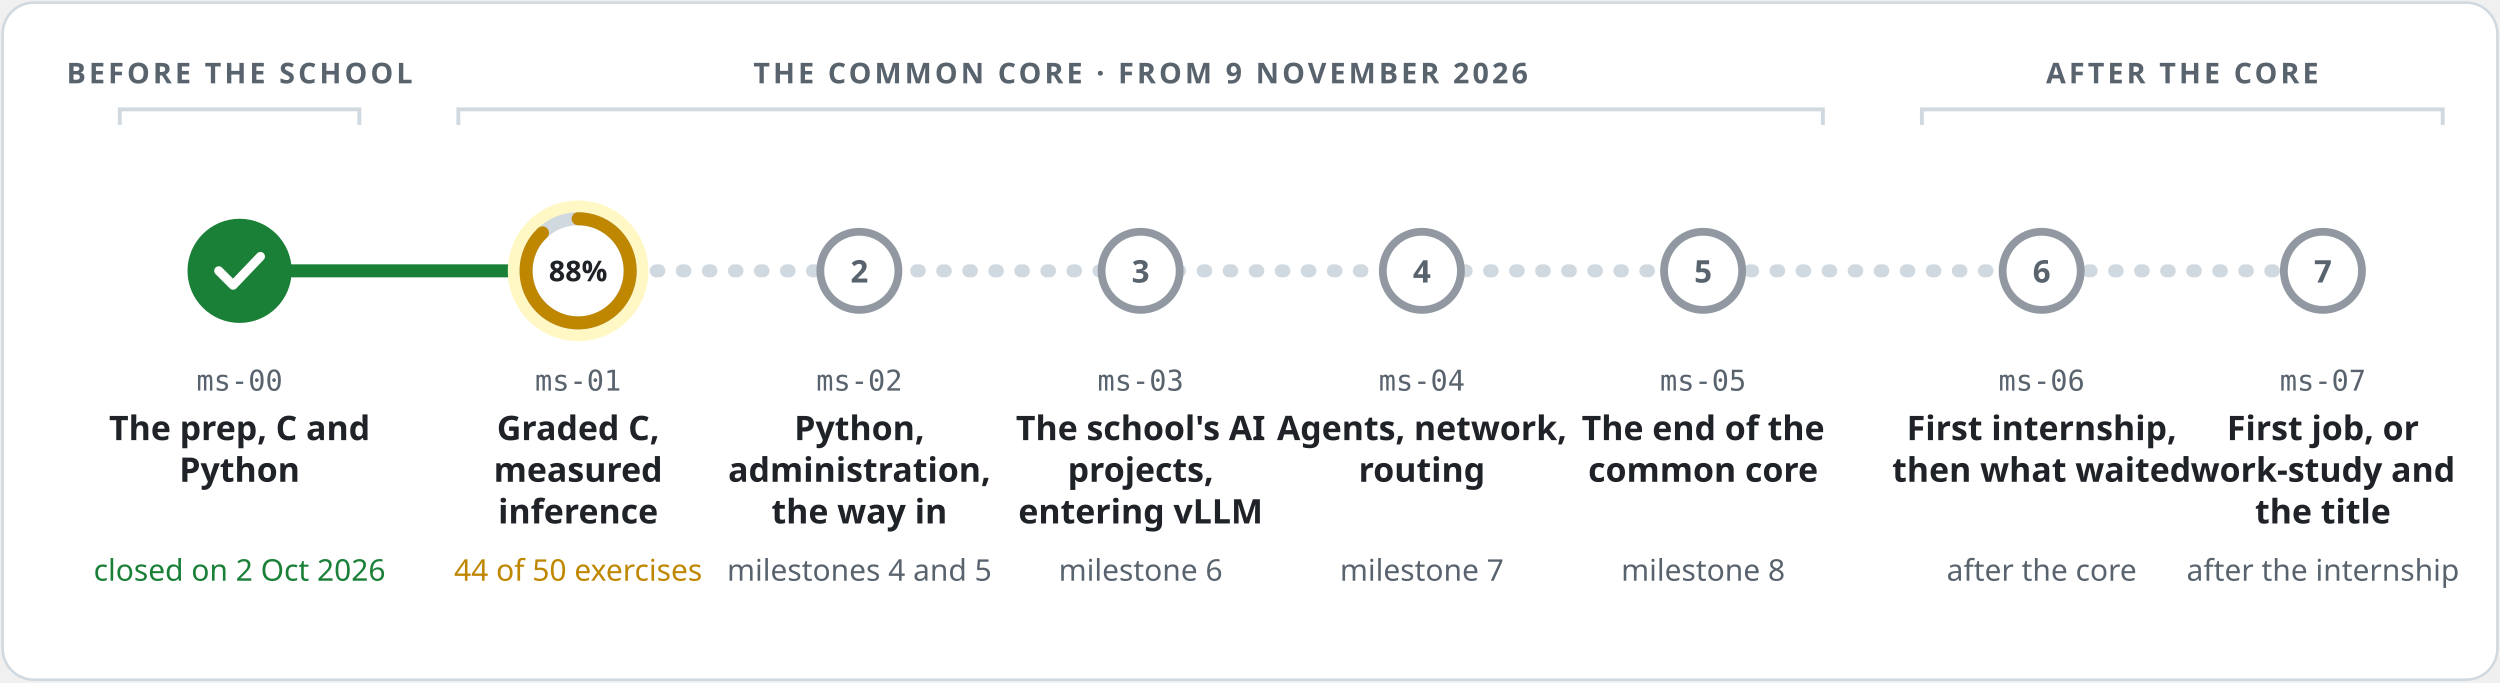
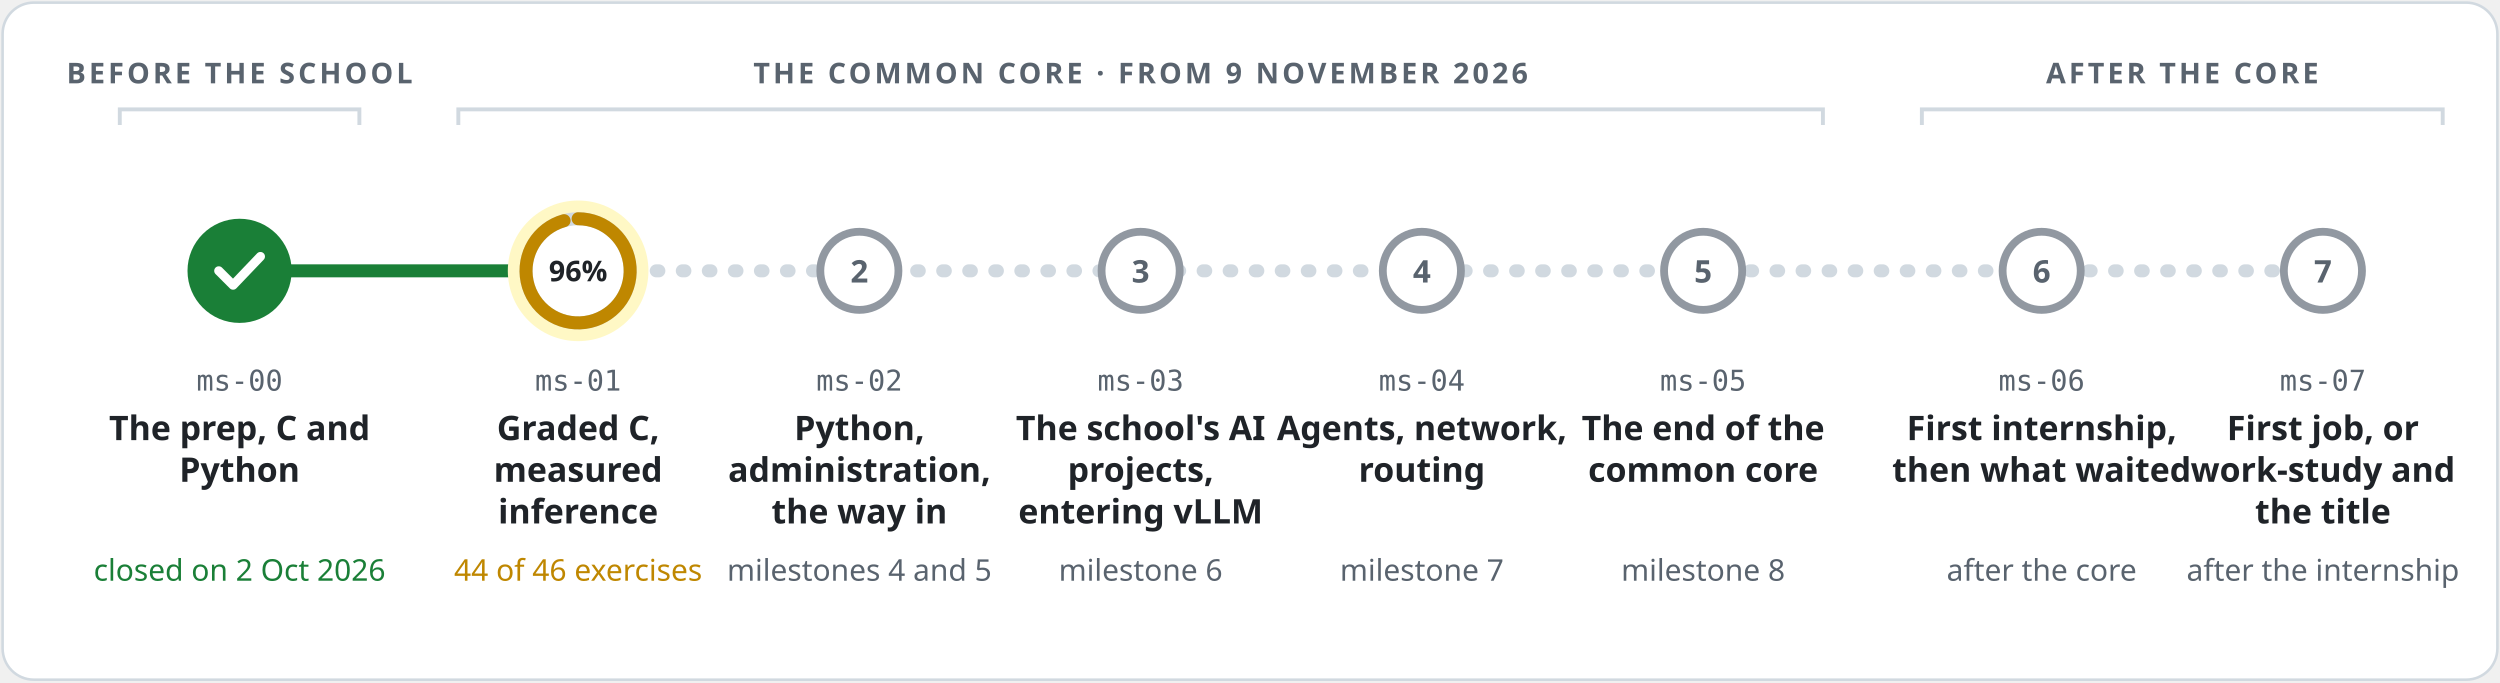
- <svg xmlns="http://www.w3.org/2000/svg" width="960" height="262" viewBox="0 0 960 262" role="img" aria-label="The roadmap: ms-00-prepa, closed on 2 Oct 2026; ms-01-inference, 44 of 50 exercises; ms-02-infrastructure, milestones 4 and 5; ms-03-contribution, milestone 6; ms-04-agents-reseau, milestone 7; ms-05-fin-tronc-commun, milestone 8; ms-06-apres-tronc, after the core; ms-07-alternance, after the internship">
+ <svg xmlns="http://www.w3.org/2000/svg" width="960" height="262" viewBox="0 0 960 262" role="img" aria-label="The roadmap: ms-00-prepa, closed on 2 Oct 2026; ms-01-inference, 44 of 46 exercises; ms-02-infrastructure, milestones 4 and 5; ms-03-contribution, milestone 6; ms-04-agents-reseau, milestone 7; ms-05-fin-tronc-commun, milestone 8; ms-06-apres-tronc, after the core; ms-07-alternance, after the internship">
  <rect x="1" y="1" width="958" height="260" rx="12" fill="#ffffff" stroke="#d1d9e0" />
  <path d="M46 48 V42 H138 V48" fill="none" stroke="#d1d9e0" stroke-width="1.5" />
  <text x="92" y="32" text-anchor="middle" font-family="-apple-system, BlinkMacSystemFont, 'Segoe UI', 'Noto Sans', Helvetica, Arial, sans-serif" font-size="11" font-weight="600" letter-spacing="1.2" fill="#59636e">BEFORE THE SCHOOL</text>
  <path d="M176 48 V42 H700 V48" fill="none" stroke="#d1d9e0" stroke-width="1.5" />
  <text x="438" y="32" text-anchor="middle" font-family="-apple-system, BlinkMacSystemFont, 'Segoe UI', 'Noto Sans', Helvetica, Arial, sans-serif" font-size="11" font-weight="600" letter-spacing="1.2" fill="#59636e">THE COMMON CORE · FROM 9 NOVEMBER 2026</text>
  <path d="M738 48 V42 H938 V48" fill="none" stroke="#d1d9e0" stroke-width="1.5" />
  <text x="838" y="32" text-anchor="middle" font-family="-apple-system, BlinkMacSystemFont, 'Segoe UI', 'Noto Sans', Helvetica, Arial, sans-serif" font-size="11" font-weight="600" letter-spacing="1.2" fill="#59636e">AFTER THE CORE</text>
  <path d="M92 104 H222" stroke="#1a7f37" stroke-width="5" stroke-linecap="round" />
  <path d="M222 104 H892" stroke="#d1d9e0" stroke-width="5" stroke-linecap="round" stroke-dasharray="1 9" />
  <circle cx="92" cy="104" r="20" fill="#1a7f37" />
  <path d="M84 104 l5.5 5.5 l10.5 -11" fill="none" stroke="#fff" stroke-width="3.5" stroke-linecap="round" stroke-linejoin="round" />
  <text x="92" y="150" text-anchor="middle" font-family="ui-monospace, SFMono-Regular, 'SF Mono', Menlo, Consolas, monospace" font-size="11" fill="#59636e">ms-00</text>
  <text x="92" y="169" text-anchor="middle" font-family="-apple-system, BlinkMacSystemFont, 'Segoe UI', 'Noto Sans', Helvetica, Arial, sans-serif" font-size="13" font-weight="600" fill="#1f2328">The prep, C and</text>
  <text x="92" y="185" text-anchor="middle" font-family="-apple-system, BlinkMacSystemFont, 'Segoe UI', 'Noto Sans', Helvetica, Arial, sans-serif" font-size="13" font-weight="600" fill="#1f2328">Python</text>
  <text x="92" y="223" text-anchor="middle" font-family="-apple-system, BlinkMacSystemFont, 'Segoe UI', 'Noto Sans', Helvetica, Arial, sans-serif" font-size="11.5" fill="#1a7f37">closed on 2 Oct 2026</text>
  <circle cx="222" cy="104" r="27" fill="#fff8c5" />
  <circle cx="222" cy="104" r="20" fill="#ffffff" stroke="#d1d9e0" stroke-width="5" />
-   <path d="M222 84 A20 20 0 1 1 208.31 89.42" fill="none" stroke="#bf8700" stroke-width="5" stroke-linecap="round" />
-   <text x="222" y="108" text-anchor="middle" font-family="-apple-system, BlinkMacSystemFont, 'Segoe UI', 'Noto Sans', Helvetica, Arial, sans-serif" font-size="11" font-weight="700" fill="#1f2328">88%</text>
+   <path d="M222 84 A20 20 0 1 1 216.60 84.74" fill="none" stroke="#bf8700" stroke-width="5" stroke-linecap="round" />
+   <text x="222" y="108" text-anchor="middle" font-family="-apple-system, BlinkMacSystemFont, 'Segoe UI', 'Noto Sans', Helvetica, Arial, sans-serif" font-size="11" font-weight="700" fill="#1f2328">96%</text>
  <text x="222" y="150" text-anchor="middle" font-family="ui-monospace, SFMono-Regular, 'SF Mono', Menlo, Consolas, monospace" font-size="11" fill="#59636e">ms-01</text>
  <text x="222" y="169" text-anchor="middle" font-family="-apple-system, BlinkMacSystemFont, 'Segoe UI', 'Noto Sans', Helvetica, Arial, sans-serif" font-size="13" font-weight="600" fill="#1f2328">Graded C,</text>
  <text x="222" y="185" text-anchor="middle" font-family="-apple-system, BlinkMacSystemFont, 'Segoe UI', 'Noto Sans', Helvetica, Arial, sans-serif" font-size="13" font-weight="600" fill="#1f2328">measured</text>
  <text x="222" y="201" text-anchor="middle" font-family="-apple-system, BlinkMacSystemFont, 'Segoe UI', 'Noto Sans', Helvetica, Arial, sans-serif" font-size="13" font-weight="600" fill="#1f2328">inference</text>
-   <text x="222" y="223" text-anchor="middle" font-family="-apple-system, BlinkMacSystemFont, 'Segoe UI', 'Noto Sans', Helvetica, Arial, sans-serif" font-size="11.5" fill="#bf8700">44 of 50 exercises</text>
+   <text x="222" y="223" text-anchor="middle" font-family="-apple-system, BlinkMacSystemFont, 'Segoe UI', 'Noto Sans', Helvetica, Arial, sans-serif" font-size="11.5" fill="#bf8700">44 of 46 exercises</text>
  <circle cx="330" cy="104" r="15" fill="#ffffff" stroke="#9198a1" stroke-width="3" />
  <text x="330" y="108.5" text-anchor="middle" font-family="-apple-system, BlinkMacSystemFont, 'Segoe UI', 'Noto Sans', Helvetica, Arial, sans-serif" font-size="12" font-weight="600" fill="#59636e">2</text>
  <text x="330" y="150" text-anchor="middle" font-family="ui-monospace, SFMono-Regular, 'SF Mono', Menlo, Consolas, monospace" font-size="11" fill="#59636e">ms-02</text>
  <text x="330" y="169" text-anchor="middle" font-family="-apple-system, BlinkMacSystemFont, 'Segoe UI', 'Noto Sans', Helvetica, Arial, sans-serif" font-size="13" font-weight="600" fill="#1f2328">Python,</text>
  <text x="330" y="185" text-anchor="middle" font-family="-apple-system, BlinkMacSystemFont, 'Segoe UI', 'Noto Sans', Helvetica, Arial, sans-serif" font-size="13" font-weight="600" fill="#1f2328">administration,</text>
  <text x="330" y="201" text-anchor="middle" font-family="-apple-system, BlinkMacSystemFont, 'Segoe UI', 'Noto Sans', Helvetica, Arial, sans-serif" font-size="13" font-weight="600" fill="#1f2328">the way in</text>
  <text x="330" y="223" text-anchor="middle" font-family="-apple-system, BlinkMacSystemFont, 'Segoe UI', 'Noto Sans', Helvetica, Arial, sans-serif" font-size="11.5" fill="#59636e">milestones 4 and 5</text>
  <circle cx="438" cy="104" r="15" fill="#ffffff" stroke="#9198a1" stroke-width="3" />
  <text x="438" y="108.5" text-anchor="middle" font-family="-apple-system, BlinkMacSystemFont, 'Segoe UI', 'Noto Sans', Helvetica, Arial, sans-serif" font-size="12" font-weight="600" fill="#59636e">3</text>
  <text x="438" y="150" text-anchor="middle" font-family="ui-monospace, SFMono-Regular, 'SF Mono', Menlo, Consolas, monospace" font-size="11" fill="#59636e">ms-03</text>
  <text x="438" y="169" text-anchor="middle" font-family="-apple-system, BlinkMacSystemFont, 'Segoe UI', 'Noto Sans', Helvetica, Arial, sans-serif" font-size="13" font-weight="600" fill="#1f2328">The school's AI</text>
  <text x="438" y="185" text-anchor="middle" font-family="-apple-system, BlinkMacSystemFont, 'Segoe UI', 'Noto Sans', Helvetica, Arial, sans-serif" font-size="13" font-weight="600" fill="#1f2328">projects,</text>
  <text x="438" y="201" text-anchor="middle" font-family="-apple-system, BlinkMacSystemFont, 'Segoe UI', 'Noto Sans', Helvetica, Arial, sans-serif" font-size="13" font-weight="600" fill="#1f2328">entering vLLM</text>
  <text x="438" y="223" text-anchor="middle" font-family="-apple-system, BlinkMacSystemFont, 'Segoe UI', 'Noto Sans', Helvetica, Arial, sans-serif" font-size="11.5" fill="#59636e">milestone 6</text>
  <circle cx="546" cy="104" r="15" fill="#ffffff" stroke="#9198a1" stroke-width="3" />
  <text x="546" y="108.5" text-anchor="middle" font-family="-apple-system, BlinkMacSystemFont, 'Segoe UI', 'Noto Sans', Helvetica, Arial, sans-serif" font-size="12" font-weight="600" fill="#59636e">4</text>
  <text x="546" y="150" text-anchor="middle" font-family="ui-monospace, SFMono-Regular, 'SF Mono', Menlo, Consolas, monospace" font-size="11" fill="#59636e">ms-04</text>
  <text x="546" y="169" text-anchor="middle" font-family="-apple-system, BlinkMacSystemFont, 'Segoe UI', 'Noto Sans', Helvetica, Arial, sans-serif" font-size="13" font-weight="600" fill="#1f2328">Agents, network,</text>
  <text x="546" y="185" text-anchor="middle" font-family="-apple-system, BlinkMacSystemFont, 'Segoe UI', 'Noto Sans', Helvetica, Arial, sans-serif" font-size="13" font-weight="600" fill="#1f2328">routing</text>
  <text x="546" y="223" text-anchor="middle" font-family="-apple-system, BlinkMacSystemFont, 'Segoe UI', 'Noto Sans', Helvetica, Arial, sans-serif" font-size="11.5" fill="#59636e">milestone 7</text>
  <circle cx="654" cy="104" r="15" fill="#ffffff" stroke="#9198a1" stroke-width="3" />
  <text x="654" y="108.5" text-anchor="middle" font-family="-apple-system, BlinkMacSystemFont, 'Segoe UI', 'Noto Sans', Helvetica, Arial, sans-serif" font-size="12" font-weight="600" fill="#59636e">5</text>
  <text x="654" y="150" text-anchor="middle" font-family="ui-monospace, SFMono-Regular, 'SF Mono', Menlo, Consolas, monospace" font-size="11" fill="#59636e">ms-05</text>
  <text x="654" y="169" text-anchor="middle" font-family="-apple-system, BlinkMacSystemFont, 'Segoe UI', 'Noto Sans', Helvetica, Arial, sans-serif" font-size="13" font-weight="600" fill="#1f2328">The end of the</text>
  <text x="654" y="185" text-anchor="middle" font-family="-apple-system, BlinkMacSystemFont, 'Segoe UI', 'Noto Sans', Helvetica, Arial, sans-serif" font-size="13" font-weight="600" fill="#1f2328">common core</text>
  <text x="654" y="223" text-anchor="middle" font-family="-apple-system, BlinkMacSystemFont, 'Segoe UI', 'Noto Sans', Helvetica, Arial, sans-serif" font-size="11.5" fill="#59636e">milestone 8</text>
  <circle cx="784" cy="104" r="15" fill="#ffffff" stroke="#9198a1" stroke-width="3" />
  <text x="784" y="108.5" text-anchor="middle" font-family="-apple-system, BlinkMacSystemFont, 'Segoe UI', 'Noto Sans', Helvetica, Arial, sans-serif" font-size="12" font-weight="600" fill="#59636e">6</text>
  <text x="784" y="150" text-anchor="middle" font-family="ui-monospace, SFMono-Regular, 'SF Mono', Menlo, Consolas, monospace" font-size="11" fill="#59636e">ms-06</text>
  <text x="784" y="169" text-anchor="middle" font-family="-apple-system, BlinkMacSystemFont, 'Segoe UI', 'Noto Sans', Helvetica, Arial, sans-serif" font-size="13" font-weight="600" fill="#1f2328">First internship,</text>
  <text x="784" y="185" text-anchor="middle" font-family="-apple-system, BlinkMacSystemFont, 'Segoe UI', 'Noto Sans', Helvetica, Arial, sans-serif" font-size="13" font-weight="600" fill="#1f2328">then what waited</text>
  <text x="784" y="223" text-anchor="middle" font-family="-apple-system, BlinkMacSystemFont, 'Segoe UI', 'Noto Sans', Helvetica, Arial, sans-serif" font-size="11.5" fill="#59636e">after the core</text>
  <circle cx="892" cy="104" r="15" fill="#ffffff" stroke="#9198a1" stroke-width="3" />
  <text x="892" y="108.5" text-anchor="middle" font-family="-apple-system, BlinkMacSystemFont, 'Segoe UI', 'Noto Sans', Helvetica, Arial, sans-serif" font-size="12" font-weight="600" fill="#59636e">7</text>
  <text x="892" y="150" text-anchor="middle" font-family="ui-monospace, SFMono-Regular, 'SF Mono', Menlo, Consolas, monospace" font-size="11" fill="#59636e">ms-07</text>
  <text x="892" y="169" text-anchor="middle" font-family="-apple-system, BlinkMacSystemFont, 'Segoe UI', 'Noto Sans', Helvetica, Arial, sans-serif" font-size="13" font-weight="600" fill="#1f2328">First job, or</text>
  <text x="892" y="185" text-anchor="middle" font-family="-apple-system, BlinkMacSystemFont, 'Segoe UI', 'Noto Sans', Helvetica, Arial, sans-serif" font-size="13" font-weight="600" fill="#1f2328">work-study and</text>
  <text x="892" y="201" text-anchor="middle" font-family="-apple-system, BlinkMacSystemFont, 'Segoe UI', 'Noto Sans', Helvetica, Arial, sans-serif" font-size="13" font-weight="600" fill="#1f2328">the title</text>
  <text x="892" y="223" text-anchor="middle" font-family="-apple-system, BlinkMacSystemFont, 'Segoe UI', 'Noto Sans', Helvetica, Arial, sans-serif" font-size="11.5" fill="#59636e">after the internship</text>
</svg>
